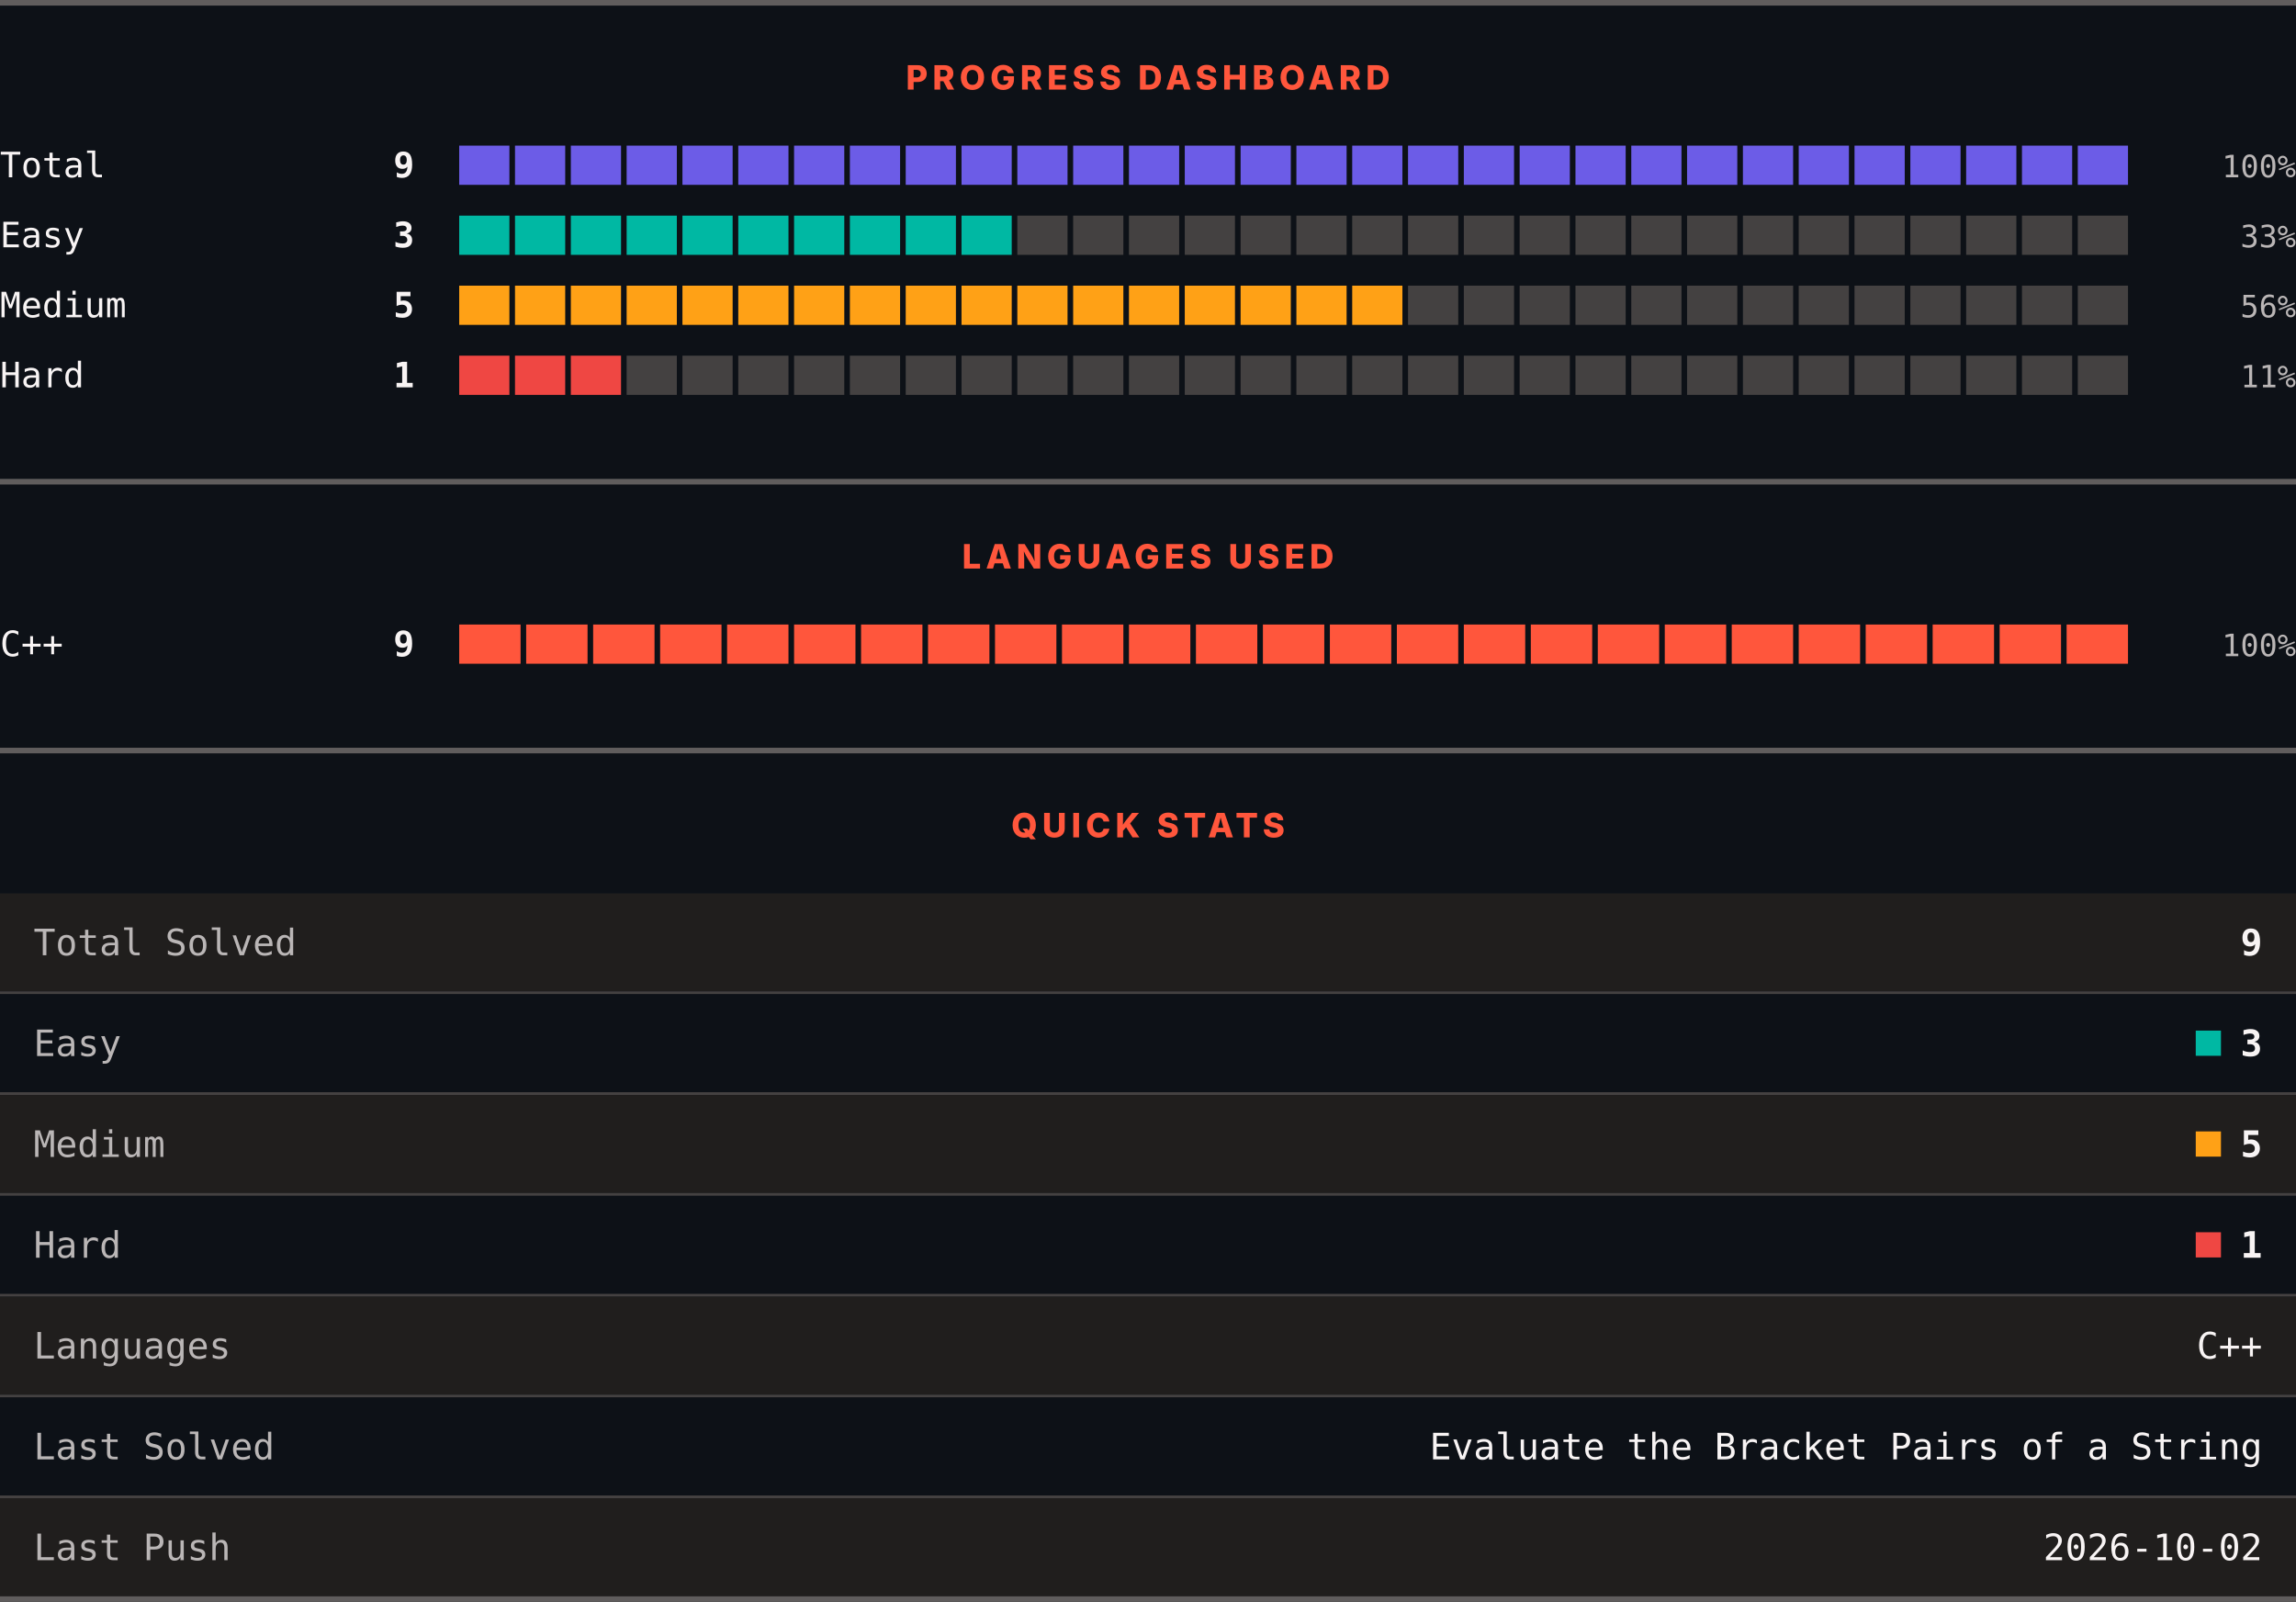
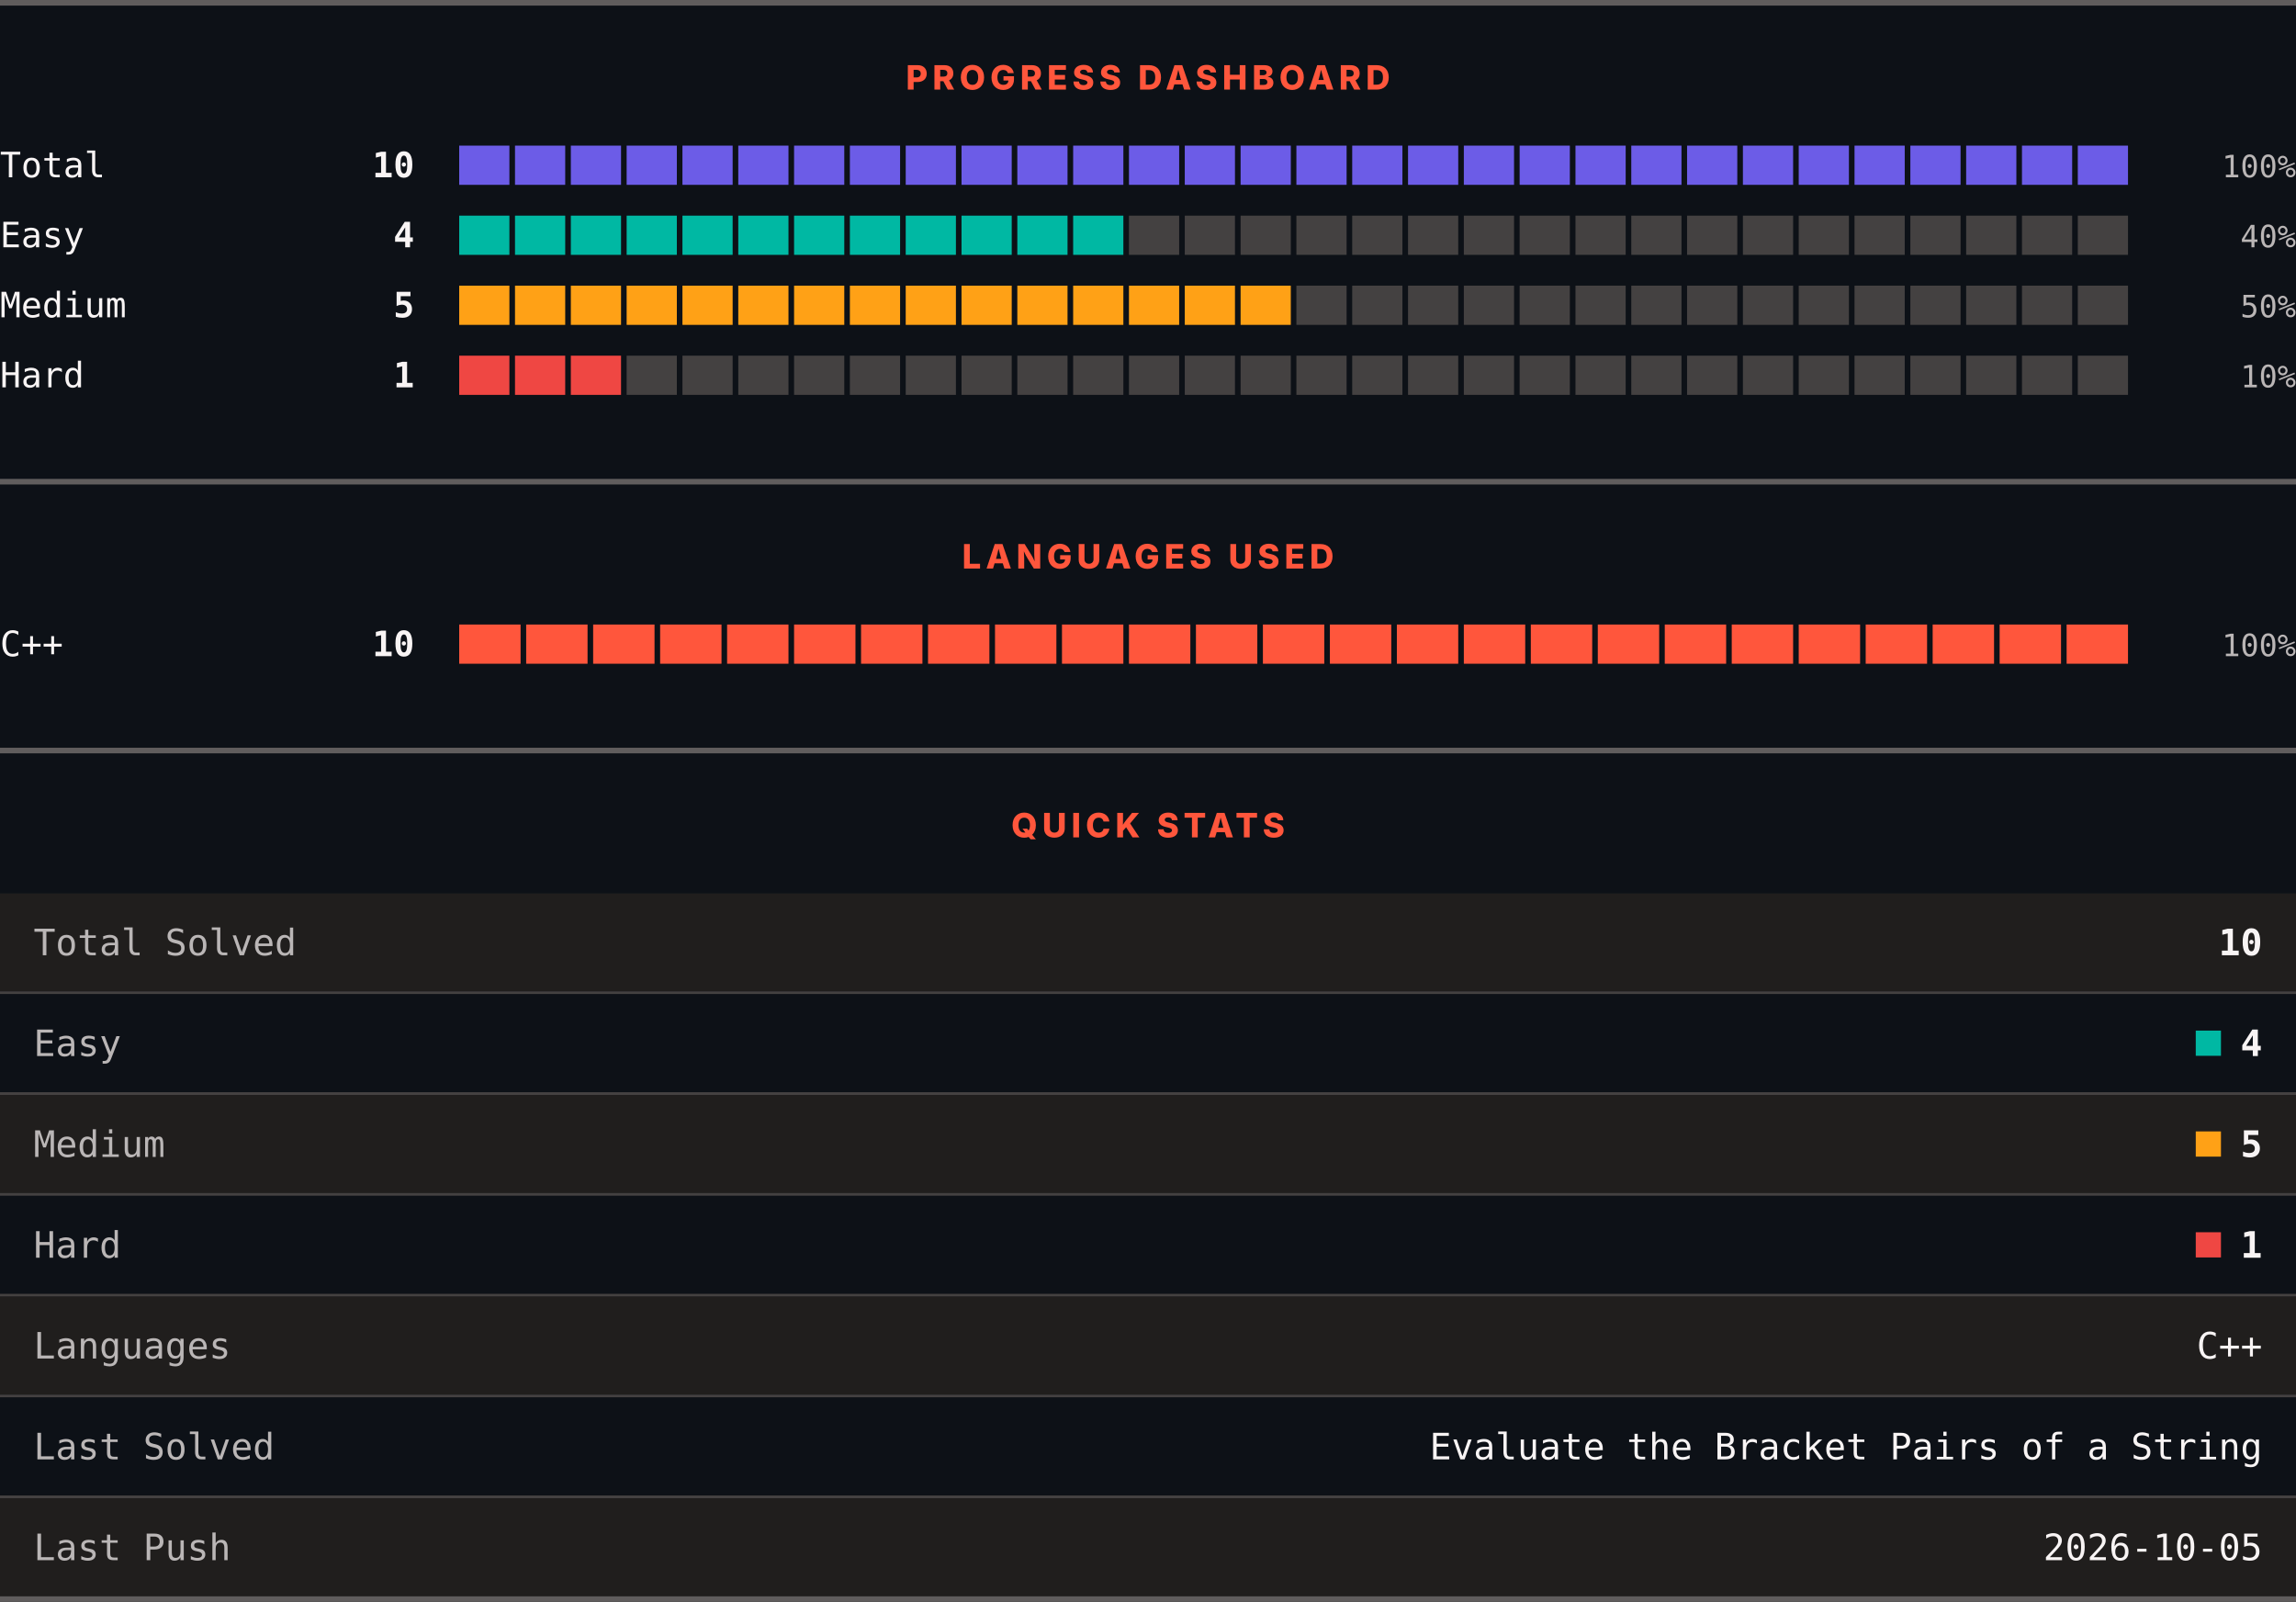
<svg xmlns="http://www.w3.org/2000/svg" width="820" height="572" viewBox="0 0 820 572" role="img" aria-label="LeetCode progress, languages and quick stats">
  <rect width="820" height="572" fill="#0d1117" />
  <rect x="0" y="0" width="820" height="2" fill="#605d5d" />
  <text x="410" y="32" text-anchor="middle" font-family="Archivo, system-ui, -apple-system, Segoe UI, sans-serif" font-size="12" font-weight="800" letter-spacing="1.68" fill="#ff563c">PROGRESS DASHBOARD</text>
  <text x="0" y="63.3" font-family="ui-monospace, SFMono-Regular, Menlo, Consolas, monospace" font-size="12.5" fill="#f8f4f4">Total</text>
-   <text x="148" y="63.3" text-anchor="end" font-family="ui-monospace, SFMono-Regular, Menlo, Consolas, monospace" font-size="12.5" font-weight="700" fill="#f8f4f4">9</text>
+   <text x="148" y="63.3" text-anchor="end" font-family="ui-monospace, SFMono-Regular, Menlo, Consolas, monospace" font-size="12.5" font-weight="700" fill="#f8f4f4">10</text>
  <rect x="164.00" y="52" width="17.93" height="14" fill="#6c5ce7" />
  <rect x="183.93" y="52" width="17.93" height="14" fill="#6c5ce7" />
  <rect x="203.87" y="52" width="17.93" height="14" fill="#6c5ce7" />
  <rect x="223.80" y="52" width="17.93" height="14" fill="#6c5ce7" />
  <rect x="243.73" y="52" width="17.93" height="14" fill="#6c5ce7" />
  <rect x="263.67" y="52" width="17.93" height="14" fill="#6c5ce7" />
  <rect x="283.60" y="52" width="17.93" height="14" fill="#6c5ce7" />
  <rect x="303.53" y="52" width="17.93" height="14" fill="#6c5ce7" />
  <rect x="323.47" y="52" width="17.93" height="14" fill="#6c5ce7" />
  <rect x="343.40" y="52" width="17.93" height="14" fill="#6c5ce7" />
  <rect x="363.33" y="52" width="17.93" height="14" fill="#6c5ce7" />
  <rect x="383.27" y="52" width="17.93" height="14" fill="#6c5ce7" />
  <rect x="403.20" y="52" width="17.93" height="14" fill="#6c5ce7" />
  <rect x="423.13" y="52" width="17.93" height="14" fill="#6c5ce7" />
  <rect x="443.07" y="52" width="17.93" height="14" fill="#6c5ce7" />
  <rect x="463.00" y="52" width="17.93" height="14" fill="#6c5ce7" />
  <rect x="482.93" y="52" width="17.93" height="14" fill="#6c5ce7" />
  <rect x="502.87" y="52" width="17.93" height="14" fill="#6c5ce7" />
  <rect x="522.80" y="52" width="17.93" height="14" fill="#6c5ce7" />
  <rect x="542.73" y="52" width="17.93" height="14" fill="#6c5ce7" />
  <rect x="562.67" y="52" width="17.93" height="14" fill="#6c5ce7" />
  <rect x="582.60" y="52" width="17.93" height="14" fill="#6c5ce7" />
  <rect x="602.53" y="52" width="17.93" height="14" fill="#6c5ce7" />
  <rect x="622.47" y="52" width="17.93" height="14" fill="#6c5ce7" />
  <rect x="642.40" y="52" width="17.93" height="14" fill="#6c5ce7" />
  <rect x="662.33" y="52" width="17.93" height="14" fill="#6c5ce7" />
  <rect x="682.27" y="52" width="17.93" height="14" fill="#6c5ce7" />
  <rect x="702.20" y="52" width="17.93" height="14" fill="#6c5ce7" />
  <rect x="722.13" y="52" width="17.93" height="14" fill="#6c5ce7" />
  <rect x="742.07" y="52" width="17.93" height="14" fill="#6c5ce7" />
  <text x="820" y="63.3" text-anchor="end" font-family="ui-monospace, SFMono-Regular, Menlo, Consolas, monospace" font-size="11" fill="#bab6b6">100%</text>
  <text x="0" y="88.3" font-family="ui-monospace, SFMono-Regular, Menlo, Consolas, monospace" font-size="12.5" fill="#f8f4f4">Easy</text>
-   <text x="148" y="88.3" text-anchor="end" font-family="ui-monospace, SFMono-Regular, Menlo, Consolas, monospace" font-size="12.5" font-weight="700" fill="#f8f4f4">3</text>
+   <text x="148" y="88.3" text-anchor="end" font-family="ui-monospace, SFMono-Regular, Menlo, Consolas, monospace" font-size="12.5" font-weight="700" fill="#f8f4f4">4</text>
  <rect x="164.00" y="77" width="17.93" height="14" fill="#00b8a3" />
  <rect x="183.93" y="77" width="17.93" height="14" fill="#00b8a3" />
  <rect x="203.87" y="77" width="17.93" height="14" fill="#00b8a3" />
  <rect x="223.80" y="77" width="17.93" height="14" fill="#00b8a3" />
  <rect x="243.73" y="77" width="17.93" height="14" fill="#00b8a3" />
  <rect x="263.67" y="77" width="17.93" height="14" fill="#00b8a3" />
  <rect x="283.60" y="77" width="17.93" height="14" fill="#00b8a3" />
  <rect x="303.53" y="77" width="17.93" height="14" fill="#00b8a3" />
  <rect x="323.47" y="77" width="17.93" height="14" fill="#00b8a3" />
  <rect x="343.40" y="77" width="17.93" height="14" fill="#00b8a3" />
-   <rect x="363.33" y="77" width="17.93" height="14" fill="#444141" />
-   <rect x="383.27" y="77" width="17.93" height="14" fill="#444141" />
+   <rect x="363.33" y="77" width="17.93" height="14" fill="#00b8a3" />
+   <rect x="383.27" y="77" width="17.93" height="14" fill="#00b8a3" />
  <rect x="403.20" y="77" width="17.93" height="14" fill="#444141" />
  <rect x="423.13" y="77" width="17.93" height="14" fill="#444141" />
  <rect x="443.07" y="77" width="17.93" height="14" fill="#444141" />
  <rect x="463.00" y="77" width="17.93" height="14" fill="#444141" />
  <rect x="482.93" y="77" width="17.93" height="14" fill="#444141" />
  <rect x="502.87" y="77" width="17.93" height="14" fill="#444141" />
  <rect x="522.80" y="77" width="17.93" height="14" fill="#444141" />
  <rect x="542.73" y="77" width="17.93" height="14" fill="#444141" />
  <rect x="562.67" y="77" width="17.93" height="14" fill="#444141" />
  <rect x="582.60" y="77" width="17.93" height="14" fill="#444141" />
  <rect x="602.53" y="77" width="17.93" height="14" fill="#444141" />
  <rect x="622.47" y="77" width="17.93" height="14" fill="#444141" />
  <rect x="642.40" y="77" width="17.93" height="14" fill="#444141" />
  <rect x="662.33" y="77" width="17.93" height="14" fill="#444141" />
  <rect x="682.27" y="77" width="17.93" height="14" fill="#444141" />
  <rect x="702.20" y="77" width="17.93" height="14" fill="#444141" />
  <rect x="722.13" y="77" width="17.93" height="14" fill="#444141" />
  <rect x="742.07" y="77" width="17.93" height="14" fill="#444141" />
-   <text x="820" y="88.3" text-anchor="end" font-family="ui-monospace, SFMono-Regular, Menlo, Consolas, monospace" font-size="11" fill="#bab6b6">33%</text>
+   <text x="820" y="88.3" text-anchor="end" font-family="ui-monospace, SFMono-Regular, Menlo, Consolas, monospace" font-size="11" fill="#bab6b6">40%</text>
  <text x="0" y="113.3" font-family="ui-monospace, SFMono-Regular, Menlo, Consolas, monospace" font-size="12.5" fill="#f8f4f4">Medium</text>
  <text x="148" y="113.3" text-anchor="end" font-family="ui-monospace, SFMono-Regular, Menlo, Consolas, monospace" font-size="12.5" font-weight="700" fill="#f8f4f4">5</text>
  <rect x="164.00" y="102" width="17.93" height="14" fill="#ffa116" />
  <rect x="183.93" y="102" width="17.93" height="14" fill="#ffa116" />
  <rect x="203.87" y="102" width="17.93" height="14" fill="#ffa116" />
  <rect x="223.80" y="102" width="17.93" height="14" fill="#ffa116" />
  <rect x="243.73" y="102" width="17.93" height="14" fill="#ffa116" />
  <rect x="263.67" y="102" width="17.93" height="14" fill="#ffa116" />
  <rect x="283.60" y="102" width="17.93" height="14" fill="#ffa116" />
  <rect x="303.53" y="102" width="17.93" height="14" fill="#ffa116" />
  <rect x="323.47" y="102" width="17.93" height="14" fill="#ffa116" />
  <rect x="343.40" y="102" width="17.93" height="14" fill="#ffa116" />
  <rect x="363.33" y="102" width="17.93" height="14" fill="#ffa116" />
  <rect x="383.27" y="102" width="17.93" height="14" fill="#ffa116" />
  <rect x="403.20" y="102" width="17.93" height="14" fill="#ffa116" />
  <rect x="423.13" y="102" width="17.93" height="14" fill="#ffa116" />
  <rect x="443.07" y="102" width="17.93" height="14" fill="#ffa116" />
-   <rect x="463.00" y="102" width="17.93" height="14" fill="#ffa116" />
-   <rect x="482.93" y="102" width="17.93" height="14" fill="#ffa116" />
+   <rect x="463.00" y="102" width="17.93" height="14" fill="#444141" />
+   <rect x="482.93" y="102" width="17.93" height="14" fill="#444141" />
  <rect x="502.87" y="102" width="17.93" height="14" fill="#444141" />
  <rect x="522.80" y="102" width="17.93" height="14" fill="#444141" />
  <rect x="542.73" y="102" width="17.93" height="14" fill="#444141" />
  <rect x="562.67" y="102" width="17.93" height="14" fill="#444141" />
  <rect x="582.60" y="102" width="17.93" height="14" fill="#444141" />
  <rect x="602.53" y="102" width="17.93" height="14" fill="#444141" />
  <rect x="622.47" y="102" width="17.93" height="14" fill="#444141" />
  <rect x="642.40" y="102" width="17.93" height="14" fill="#444141" />
  <rect x="662.33" y="102" width="17.93" height="14" fill="#444141" />
  <rect x="682.27" y="102" width="17.93" height="14" fill="#444141" />
  <rect x="702.20" y="102" width="17.93" height="14" fill="#444141" />
  <rect x="722.13" y="102" width="17.93" height="14" fill="#444141" />
  <rect x="742.07" y="102" width="17.93" height="14" fill="#444141" />
-   <text x="820" y="113.3" text-anchor="end" font-family="ui-monospace, SFMono-Regular, Menlo, Consolas, monospace" font-size="11" fill="#bab6b6">56%</text>
+   <text x="820" y="113.3" text-anchor="end" font-family="ui-monospace, SFMono-Regular, Menlo, Consolas, monospace" font-size="11" fill="#bab6b6">50%</text>
  <text x="0" y="138.3" font-family="ui-monospace, SFMono-Regular, Menlo, Consolas, monospace" font-size="12.5" fill="#f8f4f4">Hard</text>
  <text x="148" y="138.3" text-anchor="end" font-family="ui-monospace, SFMono-Regular, Menlo, Consolas, monospace" font-size="12.5" font-weight="700" fill="#f8f4f4">1</text>
  <rect x="164.00" y="127" width="17.93" height="14" fill="#ef4743" />
  <rect x="183.93" y="127" width="17.93" height="14" fill="#ef4743" />
  <rect x="203.87" y="127" width="17.93" height="14" fill="#ef4743" />
  <rect x="223.80" y="127" width="17.93" height="14" fill="#444141" />
  <rect x="243.73" y="127" width="17.93" height="14" fill="#444141" />
  <rect x="263.67" y="127" width="17.93" height="14" fill="#444141" />
  <rect x="283.60" y="127" width="17.93" height="14" fill="#444141" />
  <rect x="303.53" y="127" width="17.93" height="14" fill="#444141" />
  <rect x="323.47" y="127" width="17.93" height="14" fill="#444141" />
  <rect x="343.40" y="127" width="17.93" height="14" fill="#444141" />
  <rect x="363.33" y="127" width="17.93" height="14" fill="#444141" />
  <rect x="383.27" y="127" width="17.93" height="14" fill="#444141" />
  <rect x="403.20" y="127" width="17.93" height="14" fill="#444141" />
  <rect x="423.13" y="127" width="17.93" height="14" fill="#444141" />
  <rect x="443.07" y="127" width="17.93" height="14" fill="#444141" />
  <rect x="463.00" y="127" width="17.93" height="14" fill="#444141" />
  <rect x="482.93" y="127" width="17.93" height="14" fill="#444141" />
  <rect x="502.87" y="127" width="17.93" height="14" fill="#444141" />
  <rect x="522.80" y="127" width="17.93" height="14" fill="#444141" />
  <rect x="542.73" y="127" width="17.93" height="14" fill="#444141" />
  <rect x="562.67" y="127" width="17.93" height="14" fill="#444141" />
  <rect x="582.60" y="127" width="17.93" height="14" fill="#444141" />
  <rect x="602.53" y="127" width="17.93" height="14" fill="#444141" />
  <rect x="622.47" y="127" width="17.93" height="14" fill="#444141" />
  <rect x="642.40" y="127" width="17.93" height="14" fill="#444141" />
  <rect x="662.33" y="127" width="17.93" height="14" fill="#444141" />
  <rect x="682.27" y="127" width="17.93" height="14" fill="#444141" />
  <rect x="702.20" y="127" width="17.93" height="14" fill="#444141" />
  <rect x="722.13" y="127" width="17.93" height="14" fill="#444141" />
  <rect x="742.07" y="127" width="17.93" height="14" fill="#444141" />
-   <text x="820" y="138.3" text-anchor="end" font-family="ui-monospace, SFMono-Regular, Menlo, Consolas, monospace" font-size="11" fill="#bab6b6">11%</text>
+   <text x="820" y="138.3" text-anchor="end" font-family="ui-monospace, SFMono-Regular, Menlo, Consolas, monospace" font-size="11" fill="#bab6b6">10%</text>
  <rect x="0" y="171" width="820" height="2" fill="#605d5d" />
  <text x="410" y="203" text-anchor="middle" font-family="Archivo, system-ui, -apple-system, Segoe UI, sans-serif" font-size="12" font-weight="800" letter-spacing="1.68" fill="#ff563c">LANGUAGES USED</text>
  <text x="0" y="234.3" font-family="ui-monospace, SFMono-Regular, Menlo, Consolas, monospace" font-size="12.5" fill="#f8f4f4">C++</text>
-   <text x="148" y="234.3" text-anchor="end" font-family="ui-monospace, SFMono-Regular, Menlo, Consolas, monospace" font-size="12.5" font-weight="700" fill="#f8f4f4">9</text>
+   <text x="148" y="234.3" text-anchor="end" font-family="ui-monospace, SFMono-Regular, Menlo, Consolas, monospace" font-size="12.5" font-weight="700" fill="#f8f4f4">10</text>
  <rect x="164.00" y="223" width="21.92" height="14" fill="#ff563c" />
  <rect x="187.92" y="223" width="21.92" height="14" fill="#ff563c" />
  <rect x="211.84" y="223" width="21.92" height="14" fill="#ff563c" />
  <rect x="235.76" y="223" width="21.92" height="14" fill="#ff563c" />
  <rect x="259.68" y="223" width="21.92" height="14" fill="#ff563c" />
  <rect x="283.60" y="223" width="21.92" height="14" fill="#ff563c" />
  <rect x="307.52" y="223" width="21.92" height="14" fill="#ff563c" />
  <rect x="331.44" y="223" width="21.92" height="14" fill="#ff563c" />
  <rect x="355.36" y="223" width="21.92" height="14" fill="#ff563c" />
  <rect x="379.28" y="223" width="21.92" height="14" fill="#ff563c" />
  <rect x="403.20" y="223" width="21.92" height="14" fill="#ff563c" />
  <rect x="427.12" y="223" width="21.92" height="14" fill="#ff563c" />
  <rect x="451.04" y="223" width="21.92" height="14" fill="#ff563c" />
  <rect x="474.96" y="223" width="21.92" height="14" fill="#ff563c" />
  <rect x="498.88" y="223" width="21.92" height="14" fill="#ff563c" />
  <rect x="522.80" y="223" width="21.92" height="14" fill="#ff563c" />
  <rect x="546.72" y="223" width="21.92" height="14" fill="#ff563c" />
  <rect x="570.64" y="223" width="21.92" height="14" fill="#ff563c" />
  <rect x="594.56" y="223" width="21.92" height="14" fill="#ff563c" />
  <rect x="618.48" y="223" width="21.92" height="14" fill="#ff563c" />
  <rect x="642.40" y="223" width="21.92" height="14" fill="#ff563c" />
  <rect x="666.32" y="223" width="21.92" height="14" fill="#ff563c" />
  <rect x="690.24" y="223" width="21.92" height="14" fill="#ff563c" />
  <rect x="714.16" y="223" width="21.92" height="14" fill="#ff563c" />
  <rect x="738.08" y="223" width="21.92" height="14" fill="#ff563c" />
  <text x="820" y="234.3" text-anchor="end" font-family="ui-monospace, SFMono-Regular, Menlo, Consolas, monospace" font-size="11" fill="#bab6b6">100%</text>
  <rect x="0" y="267" width="820" height="2" fill="#605d5d" />
  <text x="410" y="299" text-anchor="middle" font-family="Archivo, system-ui, -apple-system, Segoe UI, sans-serif" font-size="12" font-weight="800" letter-spacing="1.68" fill="#ff563c">QUICK STATS</text>
  <rect x="0" y="319" width="820" height="35" fill="#201e1d" />
  <text x="12" y="341.1" font-family="ui-monospace, SFMono-Regular, Menlo, Consolas, monospace" font-size="13" fill="#bab6b6">Total Solved</text>
-   <text x="808" y="341.1" text-anchor="end" font-family="ui-monospace, SFMono-Regular, Menlo, Consolas, monospace" font-size="13" font-weight="700" fill="#f8f4f4">9</text>
+   <text x="808" y="341.1" text-anchor="end" font-family="ui-monospace, SFMono-Regular, Menlo, Consolas, monospace" font-size="13" font-weight="700" fill="#f8f4f4">10</text>
  <rect x="0" y="354" width="820" height="1" fill="#444141" />
  <rect x="0" y="355" width="820" height="35" fill="#0d1117" />
  <text x="12" y="377.1" font-family="ui-monospace, SFMono-Regular, Menlo, Consolas, monospace" font-size="13" fill="#bab6b6">Easy</text>
  <rect x="784.2" y="368" width="9" height="9" fill="#00b8a3" />
-   <text x="808" y="377.1" text-anchor="end" font-family="ui-monospace, SFMono-Regular, Menlo, Consolas, monospace" font-size="13" font-weight="700" fill="#f8f4f4">3</text>
+   <text x="808" y="377.1" text-anchor="end" font-family="ui-monospace, SFMono-Regular, Menlo, Consolas, monospace" font-size="13" font-weight="700" fill="#f8f4f4">4</text>
  <rect x="0" y="390" width="820" height="1" fill="#444141" />
  <rect x="0" y="391" width="820" height="35" fill="#201e1d" />
  <text x="12" y="413.1" font-family="ui-monospace, SFMono-Regular, Menlo, Consolas, monospace" font-size="13" fill="#bab6b6">Medium</text>
  <rect x="784.2" y="404" width="9" height="9" fill="#ffa116" />
  <text x="808" y="413.1" text-anchor="end" font-family="ui-monospace, SFMono-Regular, Menlo, Consolas, monospace" font-size="13" font-weight="700" fill="#f8f4f4">5</text>
  <rect x="0" y="426" width="820" height="1" fill="#444141" />
  <rect x="0" y="427" width="820" height="35" fill="#0d1117" />
  <text x="12" y="449.1" font-family="ui-monospace, SFMono-Regular, Menlo, Consolas, monospace" font-size="13" fill="#bab6b6">Hard</text>
  <rect x="784.2" y="440" width="9" height="9" fill="#ef4743" />
  <text x="808" y="449.1" text-anchor="end" font-family="ui-monospace, SFMono-Regular, Menlo, Consolas, monospace" font-size="13" font-weight="700" fill="#f8f4f4">1</text>
  <rect x="0" y="462" width="820" height="1" fill="#444141" />
  <rect x="0" y="463" width="820" height="35" fill="#201e1d" />
  <text x="12" y="485.1" font-family="ui-monospace, SFMono-Regular, Menlo, Consolas, monospace" font-size="13" fill="#bab6b6">Languages</text>
  <text x="808" y="485.1" text-anchor="end" font-family="ui-monospace, SFMono-Regular, Menlo, Consolas, monospace" font-size="13" fill="#f8f4f4">C++</text>
  <rect x="0" y="498" width="820" height="1" fill="#444141" />
  <rect x="0" y="499" width="820" height="35" fill="#0d1117" />
  <text x="12" y="521.1" font-family="ui-monospace, SFMono-Regular, Menlo, Consolas, monospace" font-size="13" fill="#bab6b6">Last Solved</text>
  <text x="808" y="521.1" text-anchor="end" font-family="ui-monospace, SFMono-Regular, Menlo, Consolas, monospace" font-size="13" fill="#f8f4f4">Evaluate the Bracket Pairs of a String</text>
  <rect x="0" y="534" width="820" height="1" fill="#444141" />
  <rect x="0" y="535" width="820" height="35" fill="#201e1d" />
  <text x="12" y="557.1" font-family="ui-monospace, SFMono-Regular, Menlo, Consolas, monospace" font-size="13" fill="#bab6b6">Last Push</text>
-   <text x="808" y="557.1" text-anchor="end" font-family="ui-monospace, SFMono-Regular, Menlo, Consolas, monospace" font-size="13" fill="#f8f4f4">2026-10-02</text>
+   <text x="808" y="557.1" text-anchor="end" font-family="ui-monospace, SFMono-Regular, Menlo, Consolas, monospace" font-size="13" fill="#f8f4f4">2026-10-05</text>
  <rect x="0" y="570" width="820" height="2" fill="#605d5d" />
</svg>
